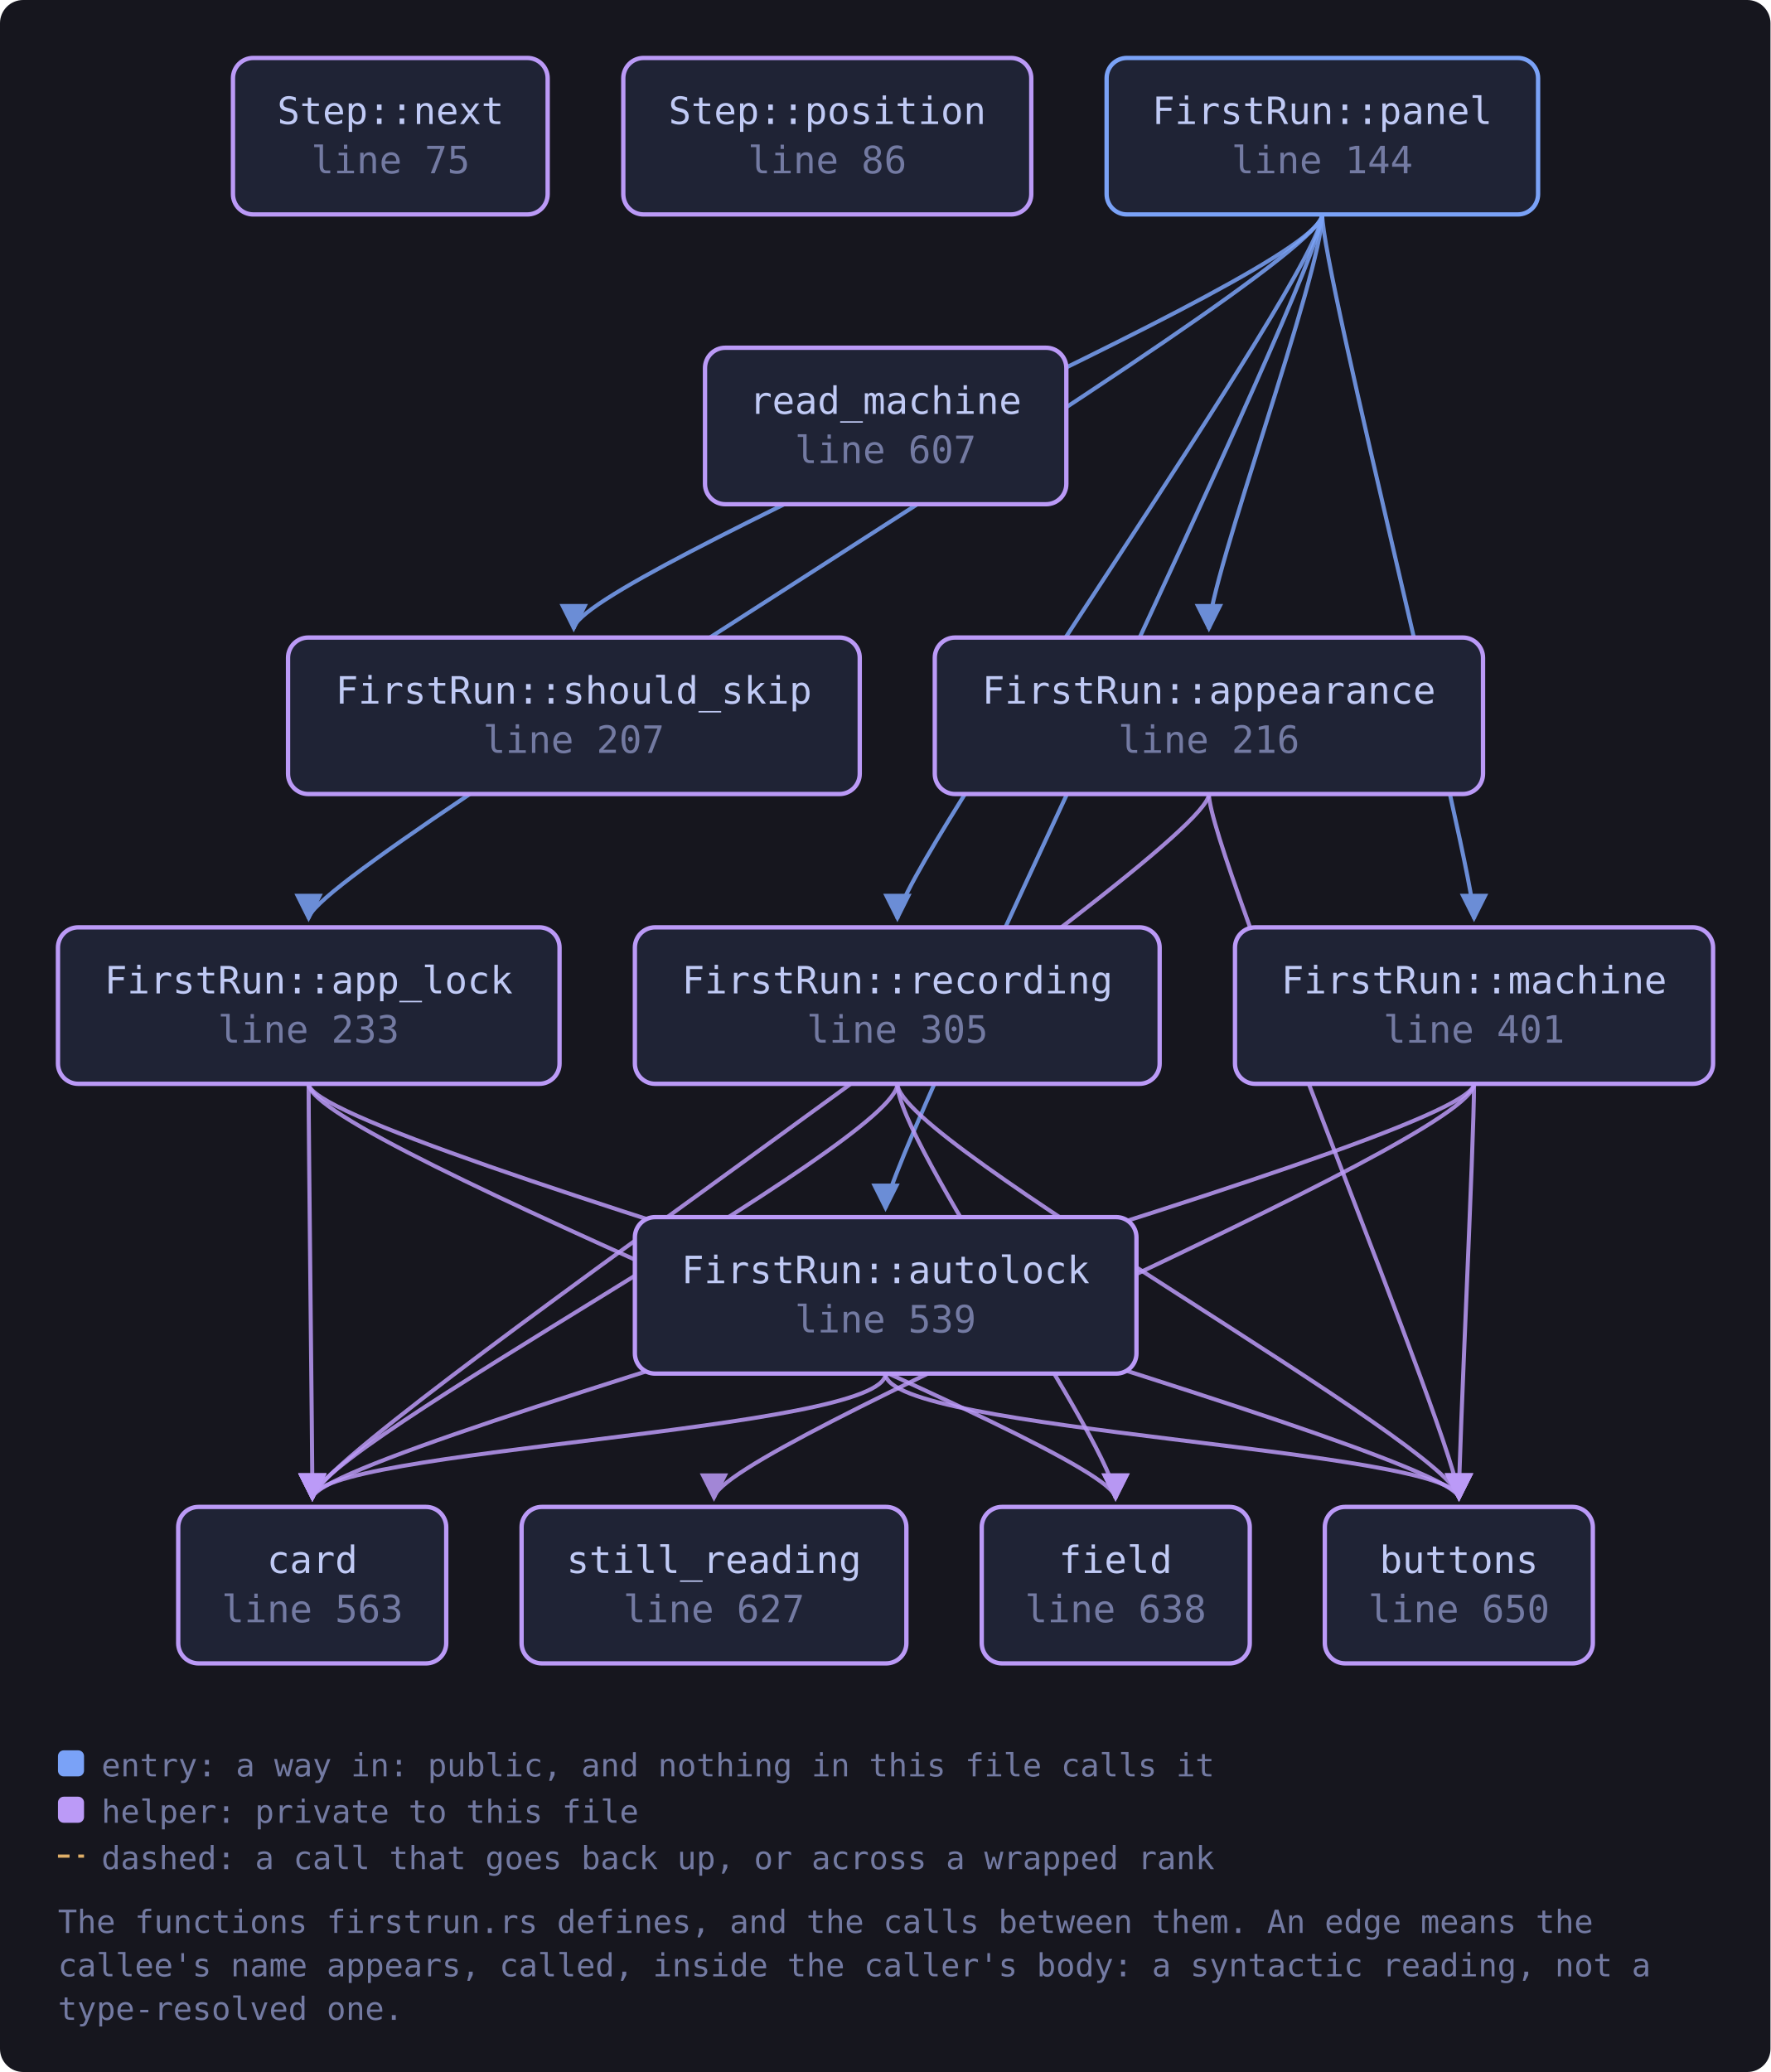
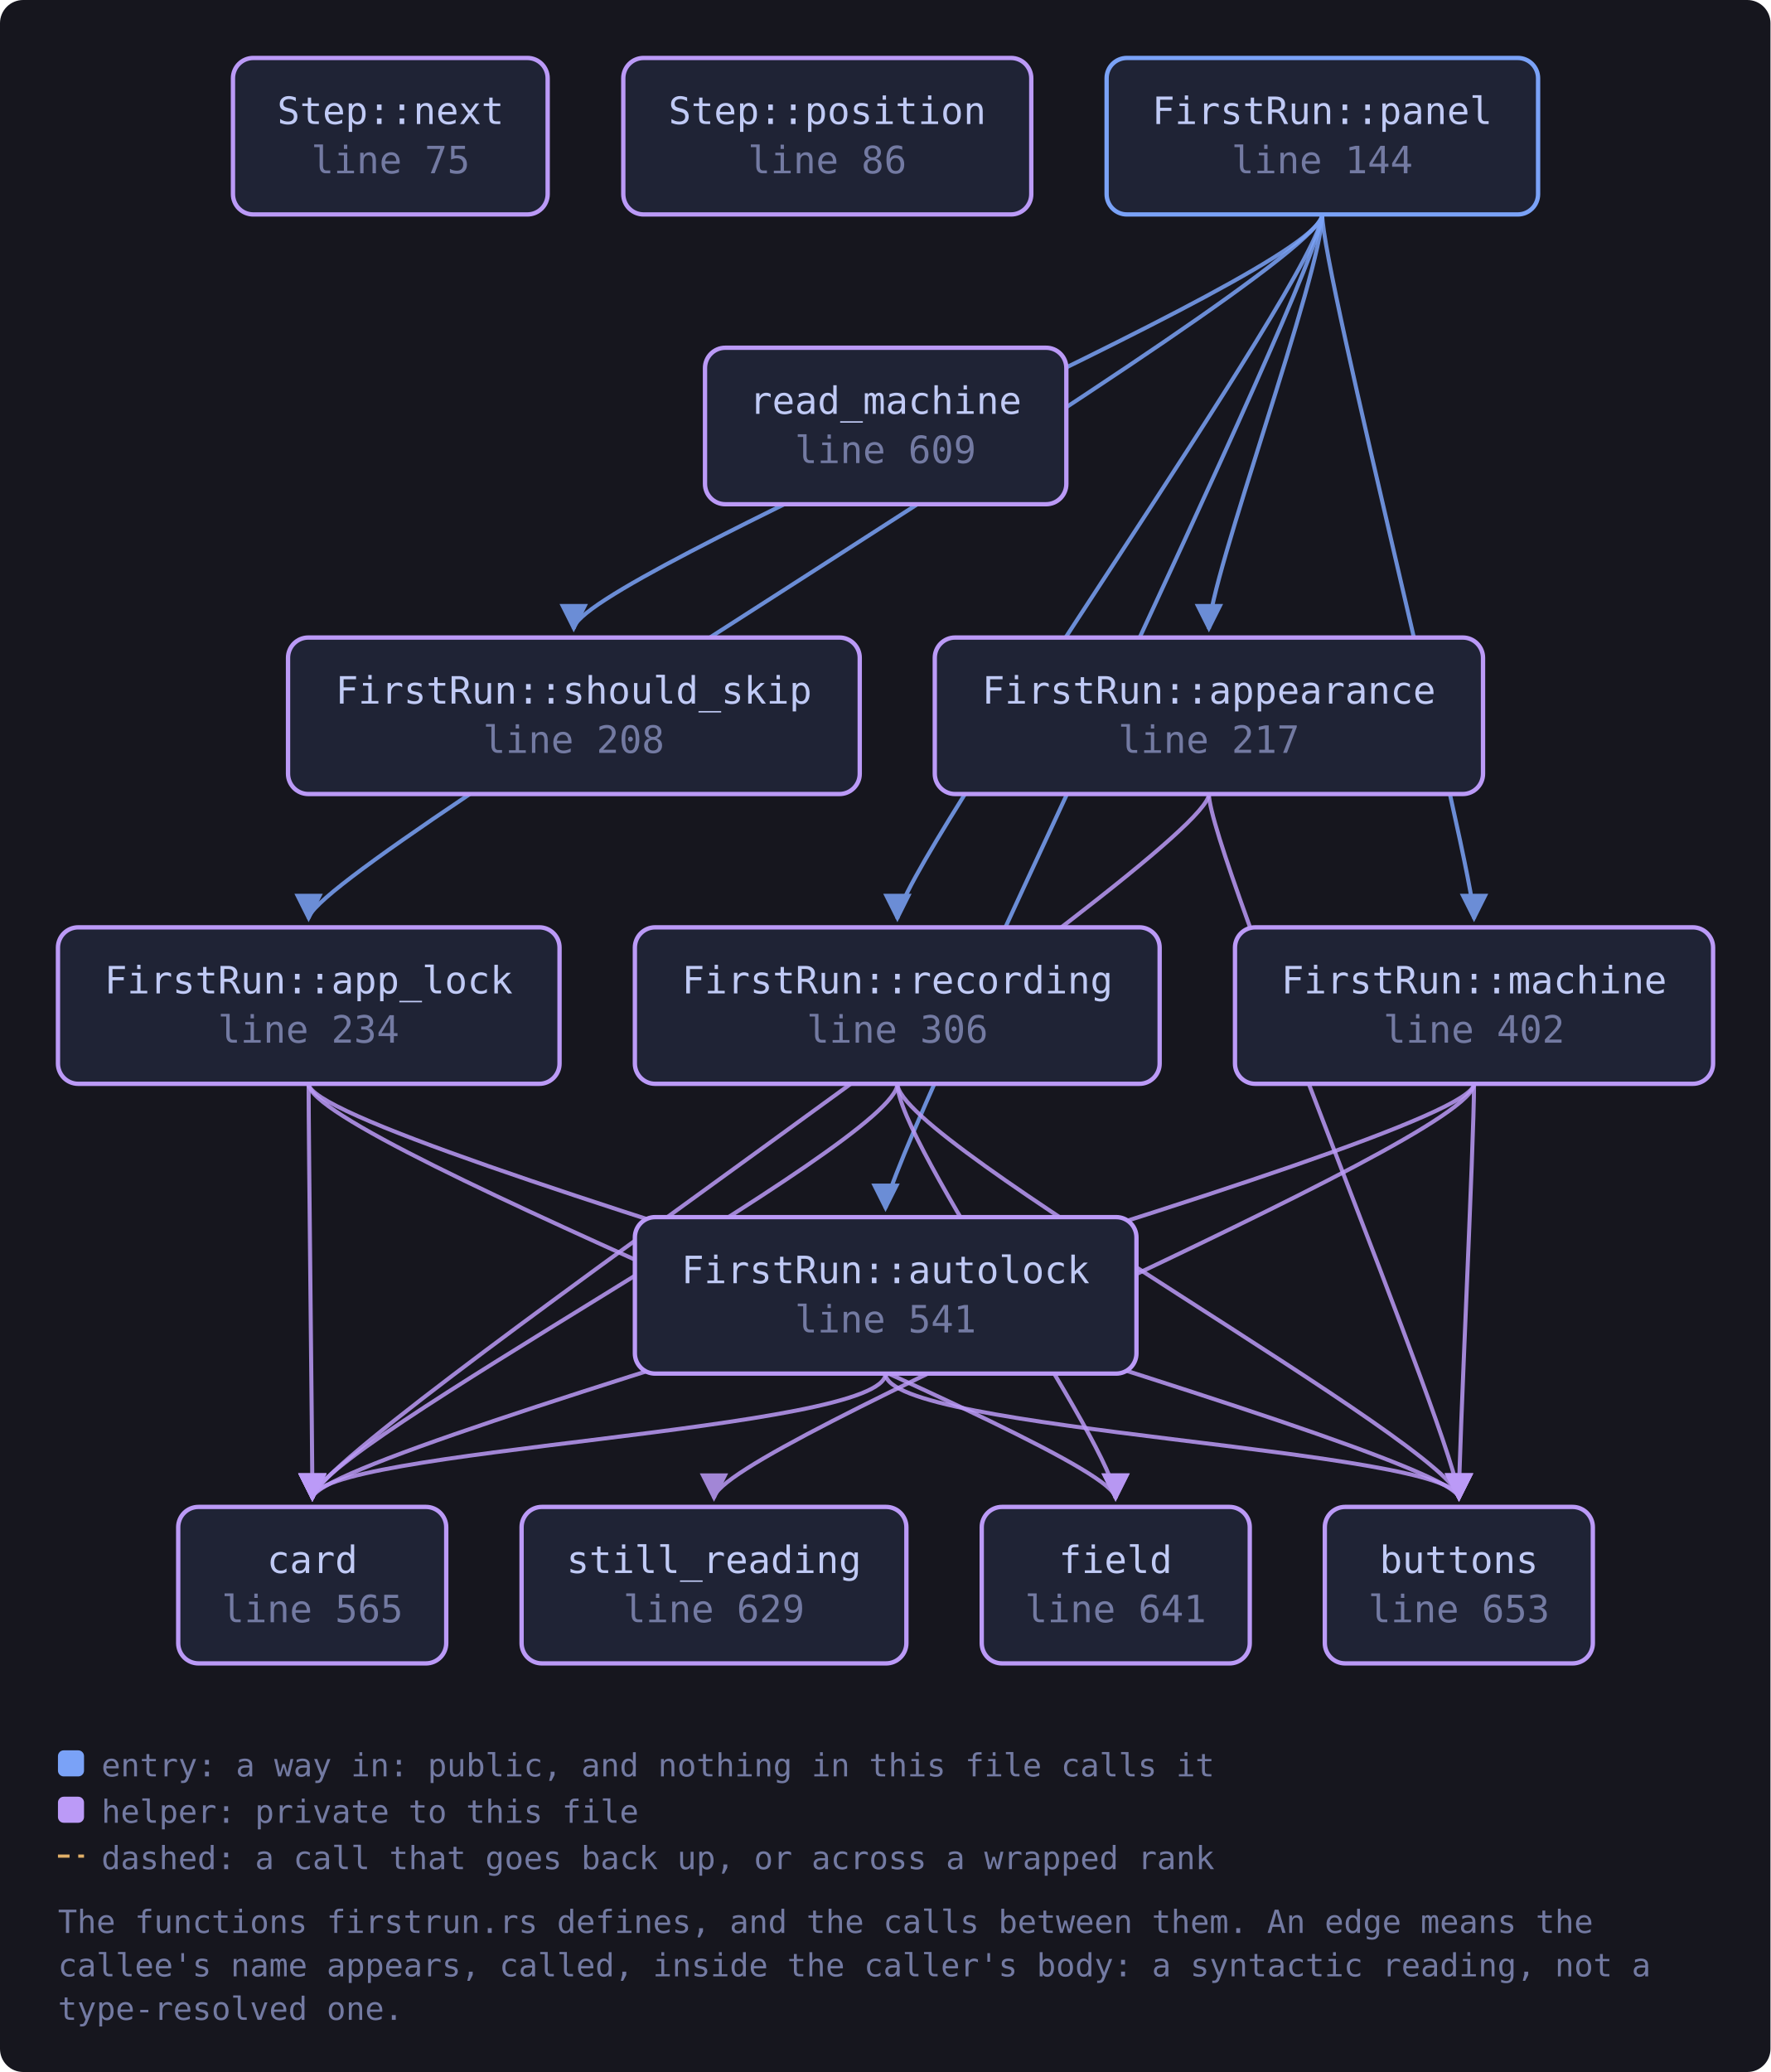
<svg xmlns="http://www.w3.org/2000/svg" viewBox="0 0 611 715" width="611" height="715" style="max-width:100%;height:auto" role="img" aria-label="flowchart">
  <defs>
    <marker id="a-muted" viewBox="0 0 8 8" refX="7" refY="4" markerWidth="7" markerHeight="7" orient="auto-start-reverse">
      <path d="M0 0 L8 4 L0 8 z" fill="var(--muted, #737aa2)" />
    </marker>
    <marker id="a-warn" viewBox="0 0 8 8" refX="7" refY="4" markerWidth="7" markerHeight="7" orient="auto-start-reverse">
      <path d="M0 0 L8 4 L0 8 z" fill="var(--warn, #e0af68)" />
    </marker>
    <marker id="a-accent" viewBox="0 0 8 8" refX="7" refY="4" markerWidth="7" markerHeight="7" orient="auto-start-reverse">
      <path d="M0 0 L8 4 L0 8 z" fill="var(--accent, #7aa2f7)" />
    </marker>
    <marker id="a-cyan" viewBox="0 0 8 8" refX="7" refY="4" markerWidth="7" markerHeight="7" orient="auto-start-reverse">
      <path d="M0 0 L8 4 L0 8 z" fill="var(--cyan, #7dcfff)" />
    </marker>
    <marker id="a-accent-2" viewBox="0 0 8 8" refX="7" refY="4" markerWidth="7" markerHeight="7" orient="auto-start-reverse">
      <path d="M0 0 L8 4 L0 8 z" fill="var(--accent-2, #bb9af7)" />
    </marker>
  </defs>
  <rect x="0" y="0" width="611" height="715" fill="var(--bg-inset, #16161e)" rx="8" />
  <path d="M106.5 374.0 C 106.5 394.0, 503.5 500.0, 503.5 517.0" fill="none" stroke="var(--accent-2, #bb9af7)" stroke-width="1.4" opacity="0.85" marker-end="url(#a-accent-2)" />
  <path d="M106.5 374.0 C 106.5 394.0, 107.8 500.0, 107.8 517.0" fill="none" stroke="var(--accent-2, #bb9af7)" stroke-width="1.4" opacity="0.85" marker-end="url(#a-accent-2)" />
  <path d="M106.5 374.0 C 106.5 394.0, 385.0 500.0, 385.0 517.0" fill="none" stroke="var(--accent-2, #bb9af7)" stroke-width="1.4" opacity="0.85" marker-end="url(#a-accent-2)" />
  <path d="M417.2 274.0 C 417.2 294.0, 503.5 500.0, 503.5 517.0" fill="none" stroke="var(--accent-2, #bb9af7)" stroke-width="1.4" opacity="0.85" marker-end="url(#a-accent-2)" />
  <path d="M417.2 274.0 C 417.2 294.0, 107.8 500.0, 107.8 517.0" fill="none" stroke="var(--accent-2, #bb9af7)" stroke-width="1.4" opacity="0.85" marker-end="url(#a-accent-2)" />
  <path d="M305.6 474.0 C 305.6 494.0, 503.5 500.0, 503.5 517.0" fill="none" stroke="var(--accent-2, #bb9af7)" stroke-width="1.4" opacity="0.85" marker-end="url(#a-accent-2)" />
  <path d="M305.6 474.0 C 305.6 494.0, 107.8 500.0, 107.8 517.0" fill="none" stroke="var(--accent-2, #bb9af7)" stroke-width="1.4" opacity="0.85" marker-end="url(#a-accent-2)" />
  <path d="M508.7 374.0 C 508.7 394.0, 503.5 500.0, 503.5 517.0" fill="none" stroke="var(--accent-2, #bb9af7)" stroke-width="1.4" opacity="0.85" marker-end="url(#a-accent-2)" />
  <path d="M508.7 374.0 C 508.7 394.0, 107.8 500.0, 107.8 517.0" fill="none" stroke="var(--accent-2, #bb9af7)" stroke-width="1.4" opacity="0.85" marker-end="url(#a-accent-2)" />
  <path d="M508.7 374.0 C 508.7 394.0, 246.4 500.0, 246.4 517.0" fill="none" stroke="var(--accent-2, #bb9af7)" stroke-width="1.4" opacity="0.85" marker-end="url(#a-accent-2)" />
  <path d="M456.3 74.0 C 456.3 94.0, 106.5 300.0, 106.5 317.0" fill="none" stroke="var(--accent, #7aa2f7)" stroke-width="1.4" opacity="0.85" marker-end="url(#a-accent)" />
  <path d="M456.3 74.0 C 456.3 94.0, 417.2 200.0, 417.2 217.0" fill="none" stroke="var(--accent, #7aa2f7)" stroke-width="1.4" opacity="0.85" marker-end="url(#a-accent)" />
  <path d="M456.3 74.0 C 456.3 94.0, 305.6 400.0, 305.6 417.0" fill="none" stroke="var(--accent, #7aa2f7)" stroke-width="1.4" opacity="0.85" marker-end="url(#a-accent)" />
  <path d="M456.3 74.0 C 456.3 94.0, 508.7 300.0, 508.7 317.0" fill="none" stroke="var(--accent, #7aa2f7)" stroke-width="1.4" opacity="0.85" marker-end="url(#a-accent)" />
  <path d="M456.3 74.0 C 456.3 94.0, 309.7 300.0, 309.7 317.0" fill="none" stroke="var(--accent, #7aa2f7)" stroke-width="1.4" opacity="0.85" marker-end="url(#a-accent)" />
  <path d="M456.3 74.0 C 456.3 94.0, 198.0 200.0, 198.0 217.0" fill="none" stroke="var(--accent, #7aa2f7)" stroke-width="1.4" opacity="0.85" marker-end="url(#a-accent)" />
  <path d="M309.7 374.0 C 309.7 394.0, 503.5 500.0, 503.5 517.0" fill="none" stroke="var(--accent-2, #bb9af7)" stroke-width="1.4" opacity="0.85" marker-end="url(#a-accent-2)" />
  <path d="M309.7 374.0 C 309.7 394.0, 107.8 500.0, 107.8 517.0" fill="none" stroke="var(--accent-2, #bb9af7)" stroke-width="1.4" opacity="0.85" marker-end="url(#a-accent-2)" />
  <path d="M309.7 374.0 C 309.7 394.0, 385.0 500.0, 385.0 517.0" fill="none" stroke="var(--accent-2, #bb9af7)" stroke-width="1.4" opacity="0.85" marker-end="url(#a-accent-2)" />
  <a href="https://github.com/tilas01/veilvoice/blob/main/crates/veilvoice-gui/src/firstrun.rs#L75" target="_blank" rel="noopener noreferrer">
    <rect x="80.4" y="20.0" width="108.6" height="54.0" rx="7" fill="var(--bg-soft, #1f2335)" stroke="var(--accent-2, #bb9af7)" stroke-width="1.5" />
    <text x="134.8" y="42.8" font-family="ui-monospace, SFMono-Regular, Menlo, Consolas, monospace" font-size="13" fill="var(--fg, #c0caf5)" text-anchor="middle">Step::next</text>
    <text x="134.8" y="59.8" font-family="ui-monospace, SFMono-Regular, Menlo, Consolas, monospace" font-size="13" fill="var(--muted, #737aa2)" text-anchor="middle">line 75</text>
  </a>
  <a href="https://github.com/tilas01/veilvoice/blob/main/crates/veilvoice-gui/src/firstrun.rs#L86" target="_blank" rel="noopener noreferrer">
    <rect x="215.1" y="20.0" width="140.8" height="54.0" rx="7" fill="var(--bg-soft, #1f2335)" stroke="var(--accent-2, #bb9af7)" stroke-width="1.5" />
    <text x="285.5" y="42.8" font-family="ui-monospace, SFMono-Regular, Menlo, Consolas, monospace" font-size="13" fill="var(--fg, #c0caf5)" text-anchor="middle">Step::position</text>
    <text x="285.5" y="59.8" font-family="ui-monospace, SFMono-Regular, Menlo, Consolas, monospace" font-size="13" fill="var(--muted, #737aa2)" text-anchor="middle">line 86</text>
  </a>
  <a href="https://github.com/tilas01/veilvoice/blob/main/crates/veilvoice-gui/src/firstrun.rs#L144" target="_blank" rel="noopener noreferrer">
    <rect x="381.9" y="20.0" width="148.9" height="54.0" rx="7" fill="var(--bg-soft, #1f2335)" stroke="var(--accent, #7aa2f7)" stroke-width="1.5" />
    <text x="456.3" y="42.8" font-family="ui-monospace, SFMono-Regular, Menlo, Consolas, monospace" font-size="13" fill="var(--fg, #c0caf5)" text-anchor="middle">FirstRun::panel</text>
    <text x="456.3" y="59.8" font-family="ui-monospace, SFMono-Regular, Menlo, Consolas, monospace" font-size="13" fill="var(--muted, #737aa2)" text-anchor="middle">line 144</text>
  </a>
-   <a href="https://github.com/tilas01/veilvoice/blob/main/crates/veilvoice-gui/src/firstrun.rs#L207" target="_blank" rel="noopener noreferrer">
+   <a href="https://github.com/tilas01/veilvoice/blob/main/crates/veilvoice-gui/src/firstrun.rs#L208" target="_blank" rel="noopener noreferrer">
    <rect x="99.4" y="220.0" width="197.3" height="54.0" rx="7" fill="var(--bg-soft, #1f2335)" stroke="var(--accent-2, #bb9af7)" stroke-width="1.5" />
    <text x="198.0" y="242.8" font-family="ui-monospace, SFMono-Regular, Menlo, Consolas, monospace" font-size="13" fill="var(--fg, #c0caf5)" text-anchor="middle">FirstRun::should_skip</text>
-     <text x="198.0" y="259.8" font-family="ui-monospace, SFMono-Regular, Menlo, Consolas, monospace" font-size="13" fill="var(--muted, #737aa2)" text-anchor="middle">line 207</text>
+     <text x="198.0" y="259.8" font-family="ui-monospace, SFMono-Regular, Menlo, Consolas, monospace" font-size="13" fill="var(--muted, #737aa2)" text-anchor="middle">line 208</text>
  </a>
-   <a href="https://github.com/tilas01/veilvoice/blob/main/crates/veilvoice-gui/src/firstrun.rs#L216" target="_blank" rel="noopener noreferrer">
+   <a href="https://github.com/tilas01/veilvoice/blob/main/crates/veilvoice-gui/src/firstrun.rs#L217" target="_blank" rel="noopener noreferrer">
    <rect x="322.6" y="220.0" width="189.2" height="54.0" rx="7" fill="var(--bg-soft, #1f2335)" stroke="var(--accent-2, #bb9af7)" stroke-width="1.5" />
    <text x="417.2" y="242.8" font-family="ui-monospace, SFMono-Regular, Menlo, Consolas, monospace" font-size="13" fill="var(--fg, #c0caf5)" text-anchor="middle">FirstRun::appearance</text>
-     <text x="417.2" y="259.8" font-family="ui-monospace, SFMono-Regular, Menlo, Consolas, monospace" font-size="13" fill="var(--muted, #737aa2)" text-anchor="middle">line 216</text>
+     <text x="417.2" y="259.8" font-family="ui-monospace, SFMono-Regular, Menlo, Consolas, monospace" font-size="13" fill="var(--muted, #737aa2)" text-anchor="middle">line 217</text>
  </a>
-   <a href="https://github.com/tilas01/veilvoice/blob/main/crates/veilvoice-gui/src/firstrun.rs#L233" target="_blank" rel="noopener noreferrer">
+   <a href="https://github.com/tilas01/veilvoice/blob/main/crates/veilvoice-gui/src/firstrun.rs#L234" target="_blank" rel="noopener noreferrer">
    <rect x="20.0" y="320.0" width="173.1" height="54.0" rx="7" fill="var(--bg-soft, #1f2335)" stroke="var(--accent-2, #bb9af7)" stroke-width="1.5" />
    <text x="106.5" y="342.8" font-family="ui-monospace, SFMono-Regular, Menlo, Consolas, monospace" font-size="13" fill="var(--fg, #c0caf5)" text-anchor="middle">FirstRun::app_lock</text>
-     <text x="106.5" y="359.8" font-family="ui-monospace, SFMono-Regular, Menlo, Consolas, monospace" font-size="13" fill="var(--muted, #737aa2)" text-anchor="middle">line 233</text>
+     <text x="106.5" y="359.8" font-family="ui-monospace, SFMono-Regular, Menlo, Consolas, monospace" font-size="13" fill="var(--muted, #737aa2)" text-anchor="middle">line 234</text>
  </a>
-   <a href="https://github.com/tilas01/veilvoice/blob/main/crates/veilvoice-gui/src/firstrun.rs#L305" target="_blank" rel="noopener noreferrer">
+   <a href="https://github.com/tilas01/veilvoice/blob/main/crates/veilvoice-gui/src/firstrun.rs#L306" target="_blank" rel="noopener noreferrer">
    <rect x="219.1" y="320.0" width="181.1" height="54.0" rx="7" fill="var(--bg-soft, #1f2335)" stroke="var(--accent-2, #bb9af7)" stroke-width="1.5" />
    <text x="309.7" y="342.8" font-family="ui-monospace, SFMono-Regular, Menlo, Consolas, monospace" font-size="13" fill="var(--fg, #c0caf5)" text-anchor="middle">FirstRun::recording</text>
-     <text x="309.7" y="359.8" font-family="ui-monospace, SFMono-Regular, Menlo, Consolas, monospace" font-size="13" fill="var(--muted, #737aa2)" text-anchor="middle">line 305</text>
+     <text x="309.7" y="359.8" font-family="ui-monospace, SFMono-Regular, Menlo, Consolas, monospace" font-size="13" fill="var(--muted, #737aa2)" text-anchor="middle">line 306</text>
  </a>
-   <a href="https://github.com/tilas01/veilvoice/blob/main/crates/veilvoice-gui/src/firstrun.rs#L401" target="_blank" rel="noopener noreferrer">
+   <a href="https://github.com/tilas01/veilvoice/blob/main/crates/veilvoice-gui/src/firstrun.rs#L402" target="_blank" rel="noopener noreferrer">
    <rect x="426.2" y="320.0" width="165.0" height="54.0" rx="7" fill="var(--bg-soft, #1f2335)" stroke="var(--accent-2, #bb9af7)" stroke-width="1.5" />
    <text x="508.7" y="342.8" font-family="ui-monospace, SFMono-Regular, Menlo, Consolas, monospace" font-size="13" fill="var(--fg, #c0caf5)" text-anchor="middle">FirstRun::machine</text>
-     <text x="508.7" y="359.8" font-family="ui-monospace, SFMono-Regular, Menlo, Consolas, monospace" font-size="13" fill="var(--muted, #737aa2)" text-anchor="middle">line 401</text>
+     <text x="508.7" y="359.8" font-family="ui-monospace, SFMono-Regular, Menlo, Consolas, monospace" font-size="13" fill="var(--muted, #737aa2)" text-anchor="middle">line 402</text>
  </a>
-   <a href="https://github.com/tilas01/veilvoice/blob/main/crates/veilvoice-gui/src/firstrun.rs#L539" target="_blank" rel="noopener noreferrer">
+   <a href="https://github.com/tilas01/veilvoice/blob/main/crates/veilvoice-gui/src/firstrun.rs#L541" target="_blank" rel="noopener noreferrer">
    <rect x="219.1" y="420.0" width="173.1" height="54.0" rx="7" fill="var(--bg-soft, #1f2335)" stroke="var(--accent-2, #bb9af7)" stroke-width="1.5" />
    <text x="305.6" y="442.8" font-family="ui-monospace, SFMono-Regular, Menlo, Consolas, monospace" font-size="13" fill="var(--fg, #c0caf5)" text-anchor="middle">FirstRun::autolock</text>
-     <text x="305.6" y="459.8" font-family="ui-monospace, SFMono-Regular, Menlo, Consolas, monospace" font-size="13" fill="var(--muted, #737aa2)" text-anchor="middle">line 539</text>
+     <text x="305.6" y="459.8" font-family="ui-monospace, SFMono-Regular, Menlo, Consolas, monospace" font-size="13" fill="var(--muted, #737aa2)" text-anchor="middle">line 541</text>
  </a>
-   <a href="https://github.com/tilas01/veilvoice/blob/main/crates/veilvoice-gui/src/firstrun.rs#L563" target="_blank" rel="noopener noreferrer">
+   <a href="https://github.com/tilas01/veilvoice/blob/main/crates/veilvoice-gui/src/firstrun.rs#L565" target="_blank" rel="noopener noreferrer">
    <rect x="61.5" y="520.0" width="92.5" height="54.0" rx="7" fill="var(--bg-soft, #1f2335)" stroke="var(--accent-2, #bb9af7)" stroke-width="1.5" />
    <text x="107.8" y="542.8" font-family="ui-monospace, SFMono-Regular, Menlo, Consolas, monospace" font-size="13" fill="var(--fg, #c0caf5)" text-anchor="middle">card</text>
-     <text x="107.8" y="559.8" font-family="ui-monospace, SFMono-Regular, Menlo, Consolas, monospace" font-size="13" fill="var(--muted, #737aa2)" text-anchor="middle">line 563</text>
+     <text x="107.8" y="559.8" font-family="ui-monospace, SFMono-Regular, Menlo, Consolas, monospace" font-size="13" fill="var(--muted, #737aa2)" text-anchor="middle">line 565</text>
  </a>
-   <a href="https://github.com/tilas01/veilvoice/blob/main/crates/veilvoice-gui/src/firstrun.rs#L607" target="_blank" rel="noopener noreferrer">
+   <a href="https://github.com/tilas01/veilvoice/blob/main/crates/veilvoice-gui/src/firstrun.rs#L609" target="_blank" rel="noopener noreferrer">
    <rect x="243.3" y="120.0" width="124.7" height="54.0" rx="7" fill="var(--bg-soft, #1f2335)" stroke="var(--accent-2, #bb9af7)" stroke-width="1.5" />
    <text x="305.6" y="142.8" font-family="ui-monospace, SFMono-Regular, Menlo, Consolas, monospace" font-size="13" fill="var(--fg, #c0caf5)" text-anchor="middle">read_machine</text>
-     <text x="305.6" y="159.8" font-family="ui-monospace, SFMono-Regular, Menlo, Consolas, monospace" font-size="13" fill="var(--muted, #737aa2)" text-anchor="middle">line 607</text>
+     <text x="305.6" y="159.8" font-family="ui-monospace, SFMono-Regular, Menlo, Consolas, monospace" font-size="13" fill="var(--muted, #737aa2)" text-anchor="middle">line 609</text>
  </a>
-   <a href="https://github.com/tilas01/veilvoice/blob/main/crates/veilvoice-gui/src/firstrun.rs#L627" target="_blank" rel="noopener noreferrer">
+   <a href="https://github.com/tilas01/veilvoice/blob/main/crates/veilvoice-gui/src/firstrun.rs#L629" target="_blank" rel="noopener noreferrer">
    <rect x="180.0" y="520.0" width="132.8" height="54.0" rx="7" fill="var(--bg-soft, #1f2335)" stroke="var(--accent-2, #bb9af7)" stroke-width="1.5" />
    <text x="246.4" y="542.8" font-family="ui-monospace, SFMono-Regular, Menlo, Consolas, monospace" font-size="13" fill="var(--fg, #c0caf5)" text-anchor="middle">still_reading</text>
-     <text x="246.4" y="559.8" font-family="ui-monospace, SFMono-Regular, Menlo, Consolas, monospace" font-size="13" fill="var(--muted, #737aa2)" text-anchor="middle">line 627</text>
+     <text x="246.4" y="559.8" font-family="ui-monospace, SFMono-Regular, Menlo, Consolas, monospace" font-size="13" fill="var(--muted, #737aa2)" text-anchor="middle">line 629</text>
  </a>
-   <a href="https://github.com/tilas01/veilvoice/blob/main/crates/veilvoice-gui/src/firstrun.rs#L638" target="_blank" rel="noopener noreferrer">
+   <a href="https://github.com/tilas01/veilvoice/blob/main/crates/veilvoice-gui/src/firstrun.rs#L641" target="_blank" rel="noopener noreferrer">
    <rect x="338.8" y="520.0" width="92.5" height="54.0" rx="7" fill="var(--bg-soft, #1f2335)" stroke="var(--accent-2, #bb9af7)" stroke-width="1.5" />
    <text x="385.0" y="542.8" font-family="ui-monospace, SFMono-Regular, Menlo, Consolas, monospace" font-size="13" fill="var(--fg, #c0caf5)" text-anchor="middle">field</text>
-     <text x="385.0" y="559.8" font-family="ui-monospace, SFMono-Regular, Menlo, Consolas, monospace" font-size="13" fill="var(--muted, #737aa2)" text-anchor="middle">line 638</text>
+     <text x="385.0" y="559.8" font-family="ui-monospace, SFMono-Regular, Menlo, Consolas, monospace" font-size="13" fill="var(--muted, #737aa2)" text-anchor="middle">line 641</text>
  </a>
-   <a href="https://github.com/tilas01/veilvoice/blob/main/crates/veilvoice-gui/src/firstrun.rs#L650" target="_blank" rel="noopener noreferrer">
+   <a href="https://github.com/tilas01/veilvoice/blob/main/crates/veilvoice-gui/src/firstrun.rs#L653" target="_blank" rel="noopener noreferrer">
    <rect x="457.2" y="520.0" width="92.5" height="54.0" rx="7" fill="var(--bg-soft, #1f2335)" stroke="var(--accent-2, #bb9af7)" stroke-width="1.5" />
    <text x="503.5" y="542.8" font-family="ui-monospace, SFMono-Regular, Menlo, Consolas, monospace" font-size="13" fill="var(--fg, #c0caf5)" text-anchor="middle">buttons</text>
-     <text x="503.5" y="559.8" font-family="ui-monospace, SFMono-Regular, Menlo, Consolas, monospace" font-size="13" fill="var(--muted, #737aa2)" text-anchor="middle">line 650</text>
+     <text x="503.5" y="559.8" font-family="ui-monospace, SFMono-Regular, Menlo, Consolas, monospace" font-size="13" fill="var(--muted, #737aa2)" text-anchor="middle">line 653</text>
  </a>
  <rect x="20.0" y="604.0" width="9" height="9" rx="2" fill="var(--accent, #7aa2f7)" />
  <text x="35.0" y="613.0" font-family="ui-monospace, SFMono-Regular, Menlo, Consolas, monospace" font-size="11" fill="var(--muted, #737aa2)">entry: a way in: public, and nothing in this file calls it</text>
  <rect x="20.0" y="620.0" width="9" height="9" rx="2" fill="var(--accent-2, #bb9af7)" />
  <text x="35.0" y="629.0" font-family="ui-monospace, SFMono-Regular, Menlo, Consolas, monospace" font-size="11" fill="var(--muted, #737aa2)">helper: private to this file</text>
  <path d="M20.0 640.5 L29.0 640.5" stroke="var(--warn, #e0af68)" stroke-width="1.1" stroke-dasharray="4 3" />
  <text x="35.0" y="645.0" font-family="ui-monospace, SFMono-Regular, Menlo, Consolas, monospace" font-size="11" fill="var(--muted, #737aa2)">dashed: a call that goes back up, or across a wrapped rank</text>
  <text x="20.0" y="667.0" font-family="ui-monospace, SFMono-Regular, Menlo, Consolas, monospace" font-size="11" fill="var(--muted, #737aa2)">The functions firstrun.rs defines, and the calls between them. An edge means the</text>
  <text x="20.0" y="682.0" font-family="ui-monospace, SFMono-Regular, Menlo, Consolas, monospace" font-size="11" fill="var(--muted, #737aa2)">callee's name appears, called, inside the caller's body: a syntactic reading, not a</text>
  <text x="20.0" y="697.0" font-family="ui-monospace, SFMono-Regular, Menlo, Consolas, monospace" font-size="11" fill="var(--muted, #737aa2)">type-resolved one.</text>
</svg>
